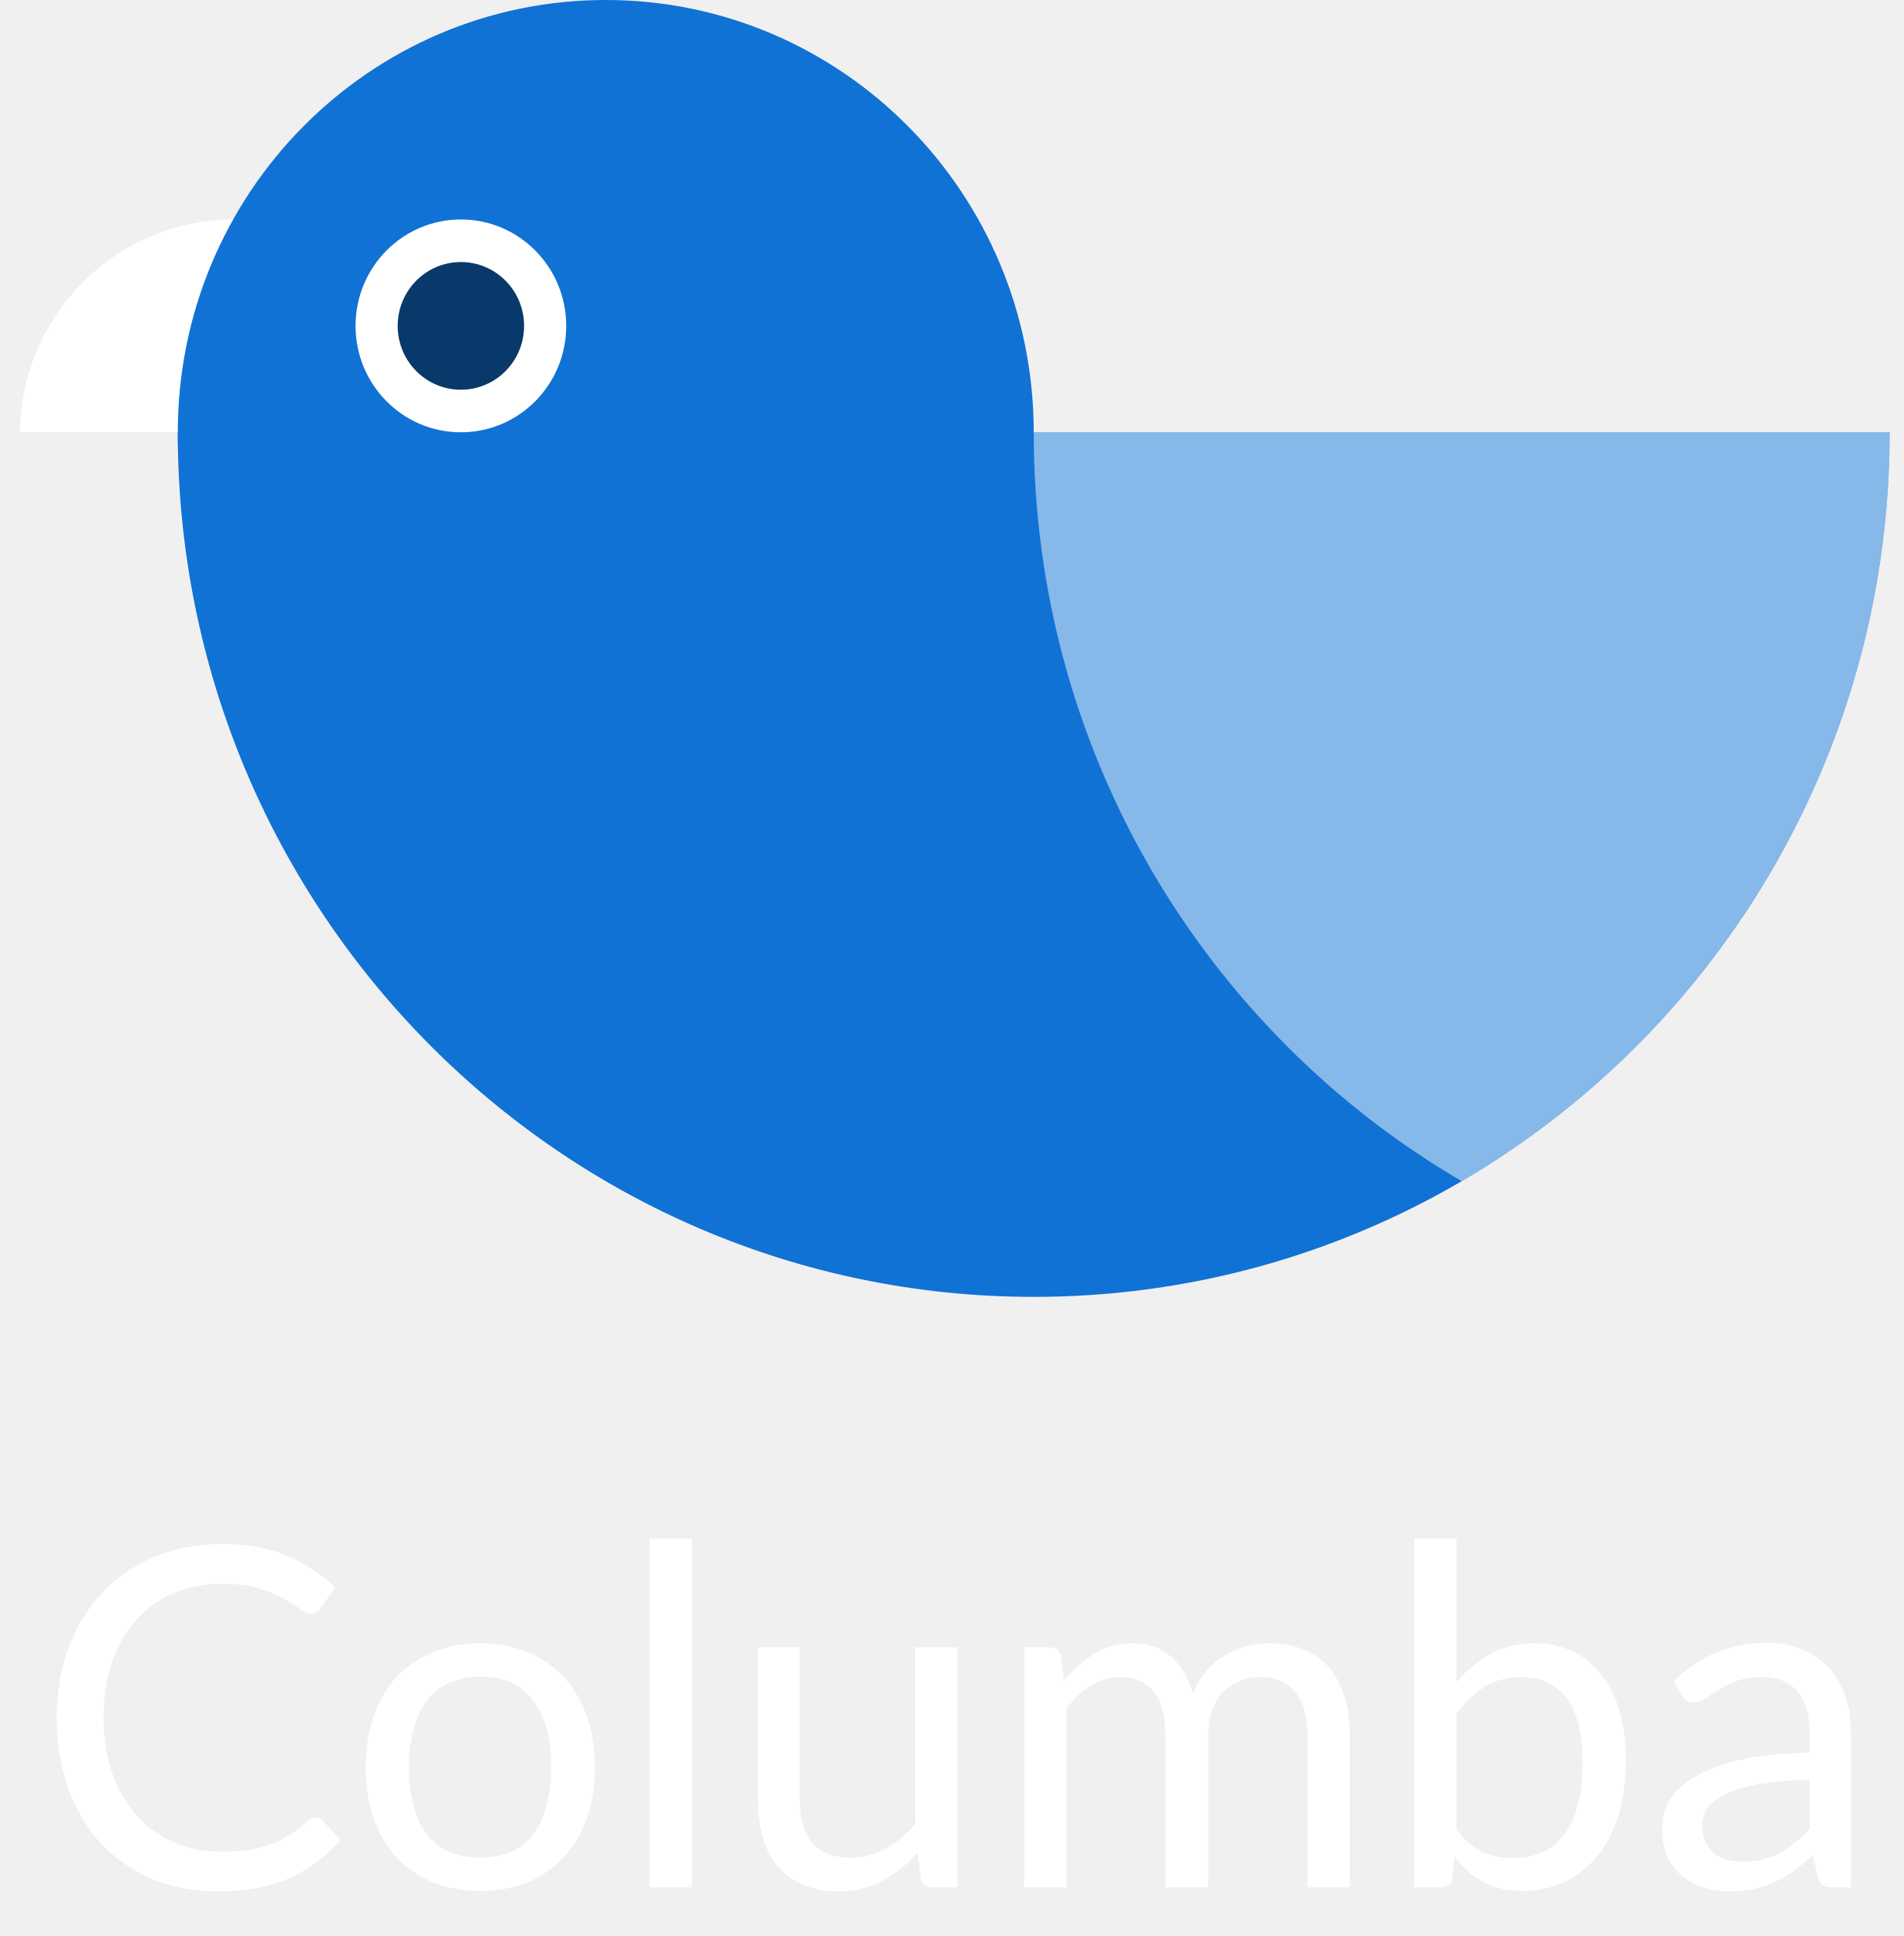
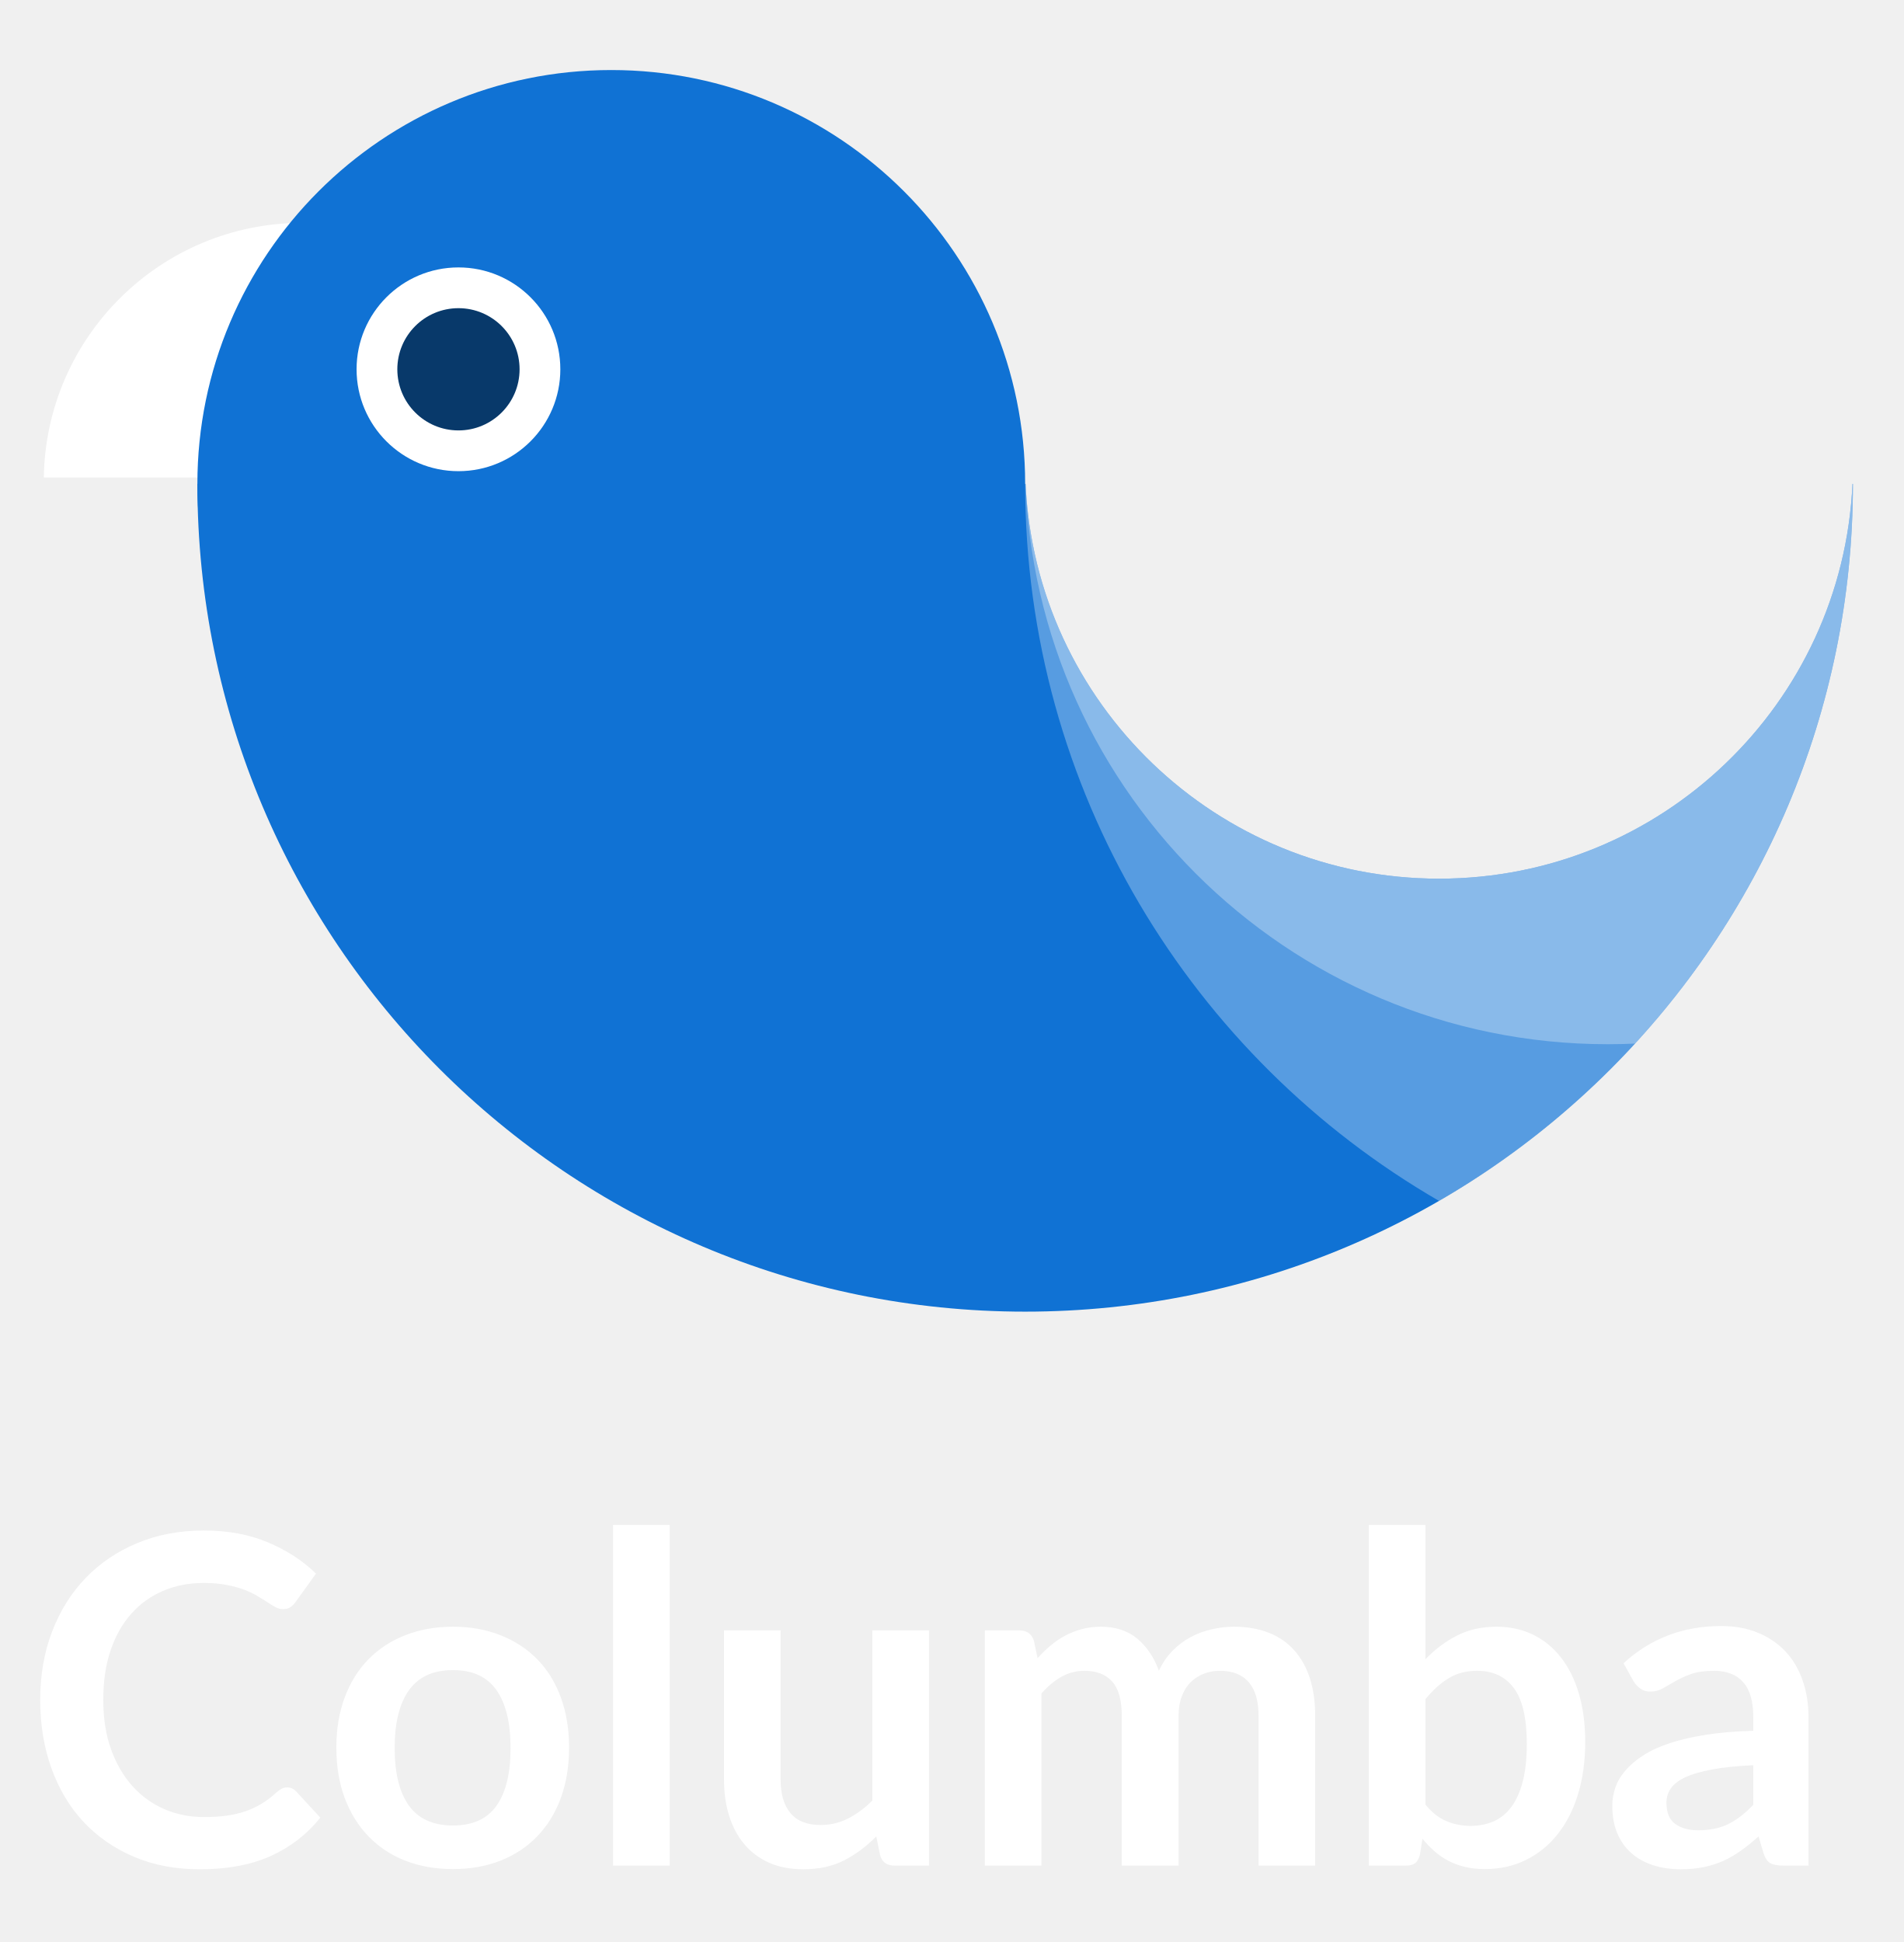
- <svg xmlns="http://www.w3.org/2000/svg" width="59px" height="60px" viewBox="0 0 59 60" version="1.1">
-   <defs />
+ <svg xmlns="http://www.w3.org/2000/svg" xmlns:xlink="http://www.w3.org/1999/xlink" width="299px" height="305px" viewBox="0 0 299 305" version="1.1">
+   <defs>
+     <path d="M129.932,0 L130,0 L130,0 C130,48.118 103.857,90.131 65,112.608 L65,112.608 C26.143,90.131 0,48.118 0,0 L0.068,0 C1.636,34.506 30.107,62 65,62 C99.893,62 128.364,34.506 129.932,3.13416482e-05 Z" id="path-1" />
+   </defs>
  <g id="Page-1" stroke="none" stroke-width="1" fill="none" fill-rule="evenodd">
-     <g id="Login" transform="translate(-480, -47)">
-       <g id="Columba-logo" transform="translate(480, 47)">
-         <path d="M13.876,13.397 C13.821,9.745 10.873,6.802 7.244,6.802 C3.615,6.802 0.667,9.745 0.612,13.397 L13.876,13.397 Z" id="Oval-7" fill="#FFFFFF" />
-         <path d="M58.571,13.397 C58.571,28.195 46.693,40.192 32.041,40.192 C17.388,40.192 5.51,28.195 5.51,13.397 L58.571,13.397 Z" id="Oval-5" fill="#1072D4" />
-         <path d="M45.306,36.607 C53.236,31.974 58.571,23.315 58.571,13.397 L58.571,13.397 L32.041,13.397 C32.041,23.315 37.376,31.974 45.306,36.607 L45.306,36.607 Z" id="Oval-10" opacity="0.496" fill="#FFFFFF" />
-         <ellipse id="Oval-6" fill="#1072D4" cx="18.776" cy="13.397" rx="13.265" ry="13.397" />
-         <g id="eye-3" transform="translate(11.02041, 6.801688)">
-           <ellipse id="Oval-3" fill="#FFFFFF" cx="3.265" cy="3.298" rx="3.265" ry="3.298" />
-           <ellipse id="Oval-4" fill="#08396A" cx="3.265" cy="3.298" rx="1.959" ry="1.979" />
-         </g>
-         <text id="Columba-2" font-family="Lato" font-size="14.694" font-weight="normal" fill="#FFFFFF">
-           <tspan x="1.053" y="58.49">Columba</tspan>
-         </text>
+     <g id="Logo">
+       <path d="M88.12,75 C87.786,52.852 69.728,35 47.5,35 C25.272,35 7.214,52.852 6.88,75 L88.12,75 Z" id="Oval-7-Copy-2" fill="#FFFFFF" />
+       <path d="M161.068,76 L31,76 C31,147.797 89.203,206 161,206 C232.797,206 291,147.797 291,76 L290.932,76 C289.364,110.506 260.893,138 226,138 C191.107,138 162.636,110.506 161.068,76 Z" id="Oval-5-Copy" fill="#1072D4" />
+       <circle id="Oval-6-Copy" fill="#1072D4" cx="96" cy="76" r="65" />
+       <g id="trimIn" transform="translate(161, 76)">
+         <mask id="mask-2" fill="white">
+           <use xlink:href="#path-1" />
+         </mask>
+         <use id="Mask" opacity="0.3" fill="#FFFFFF" xlink:href="#path-1" />
+         <path d="M91.5,88 C142.034,88 183,47.034 183,-3.5 C183,-54.034 142.034,-95 91.5,-95 C40.966,-95 0,-54.034 0,-3.5 C0,47.034 40.966,88 91.5,88 Z" opacity="0.3" fill="#FFFFFF" mask="url(#mask-2)" />
      </g>
+       <g id="eye-3-copy" transform="translate(56, 42)">
+         <circle id="Oval-3" fill="#FFFFFF" cx="16" cy="16" r="16" />
+         <circle id="Oval-4" fill="#08396A" cx="16" cy="16" r="9.6" />
+       </g>
+       <text id="Columba" font-family="Lato" font-size="72" font-weight="686" fill="#FFFFFF">
+         <tspan x="3.548" y="293">Columba</tspan>
+       </text>
    </g>
  </g>
</svg>
